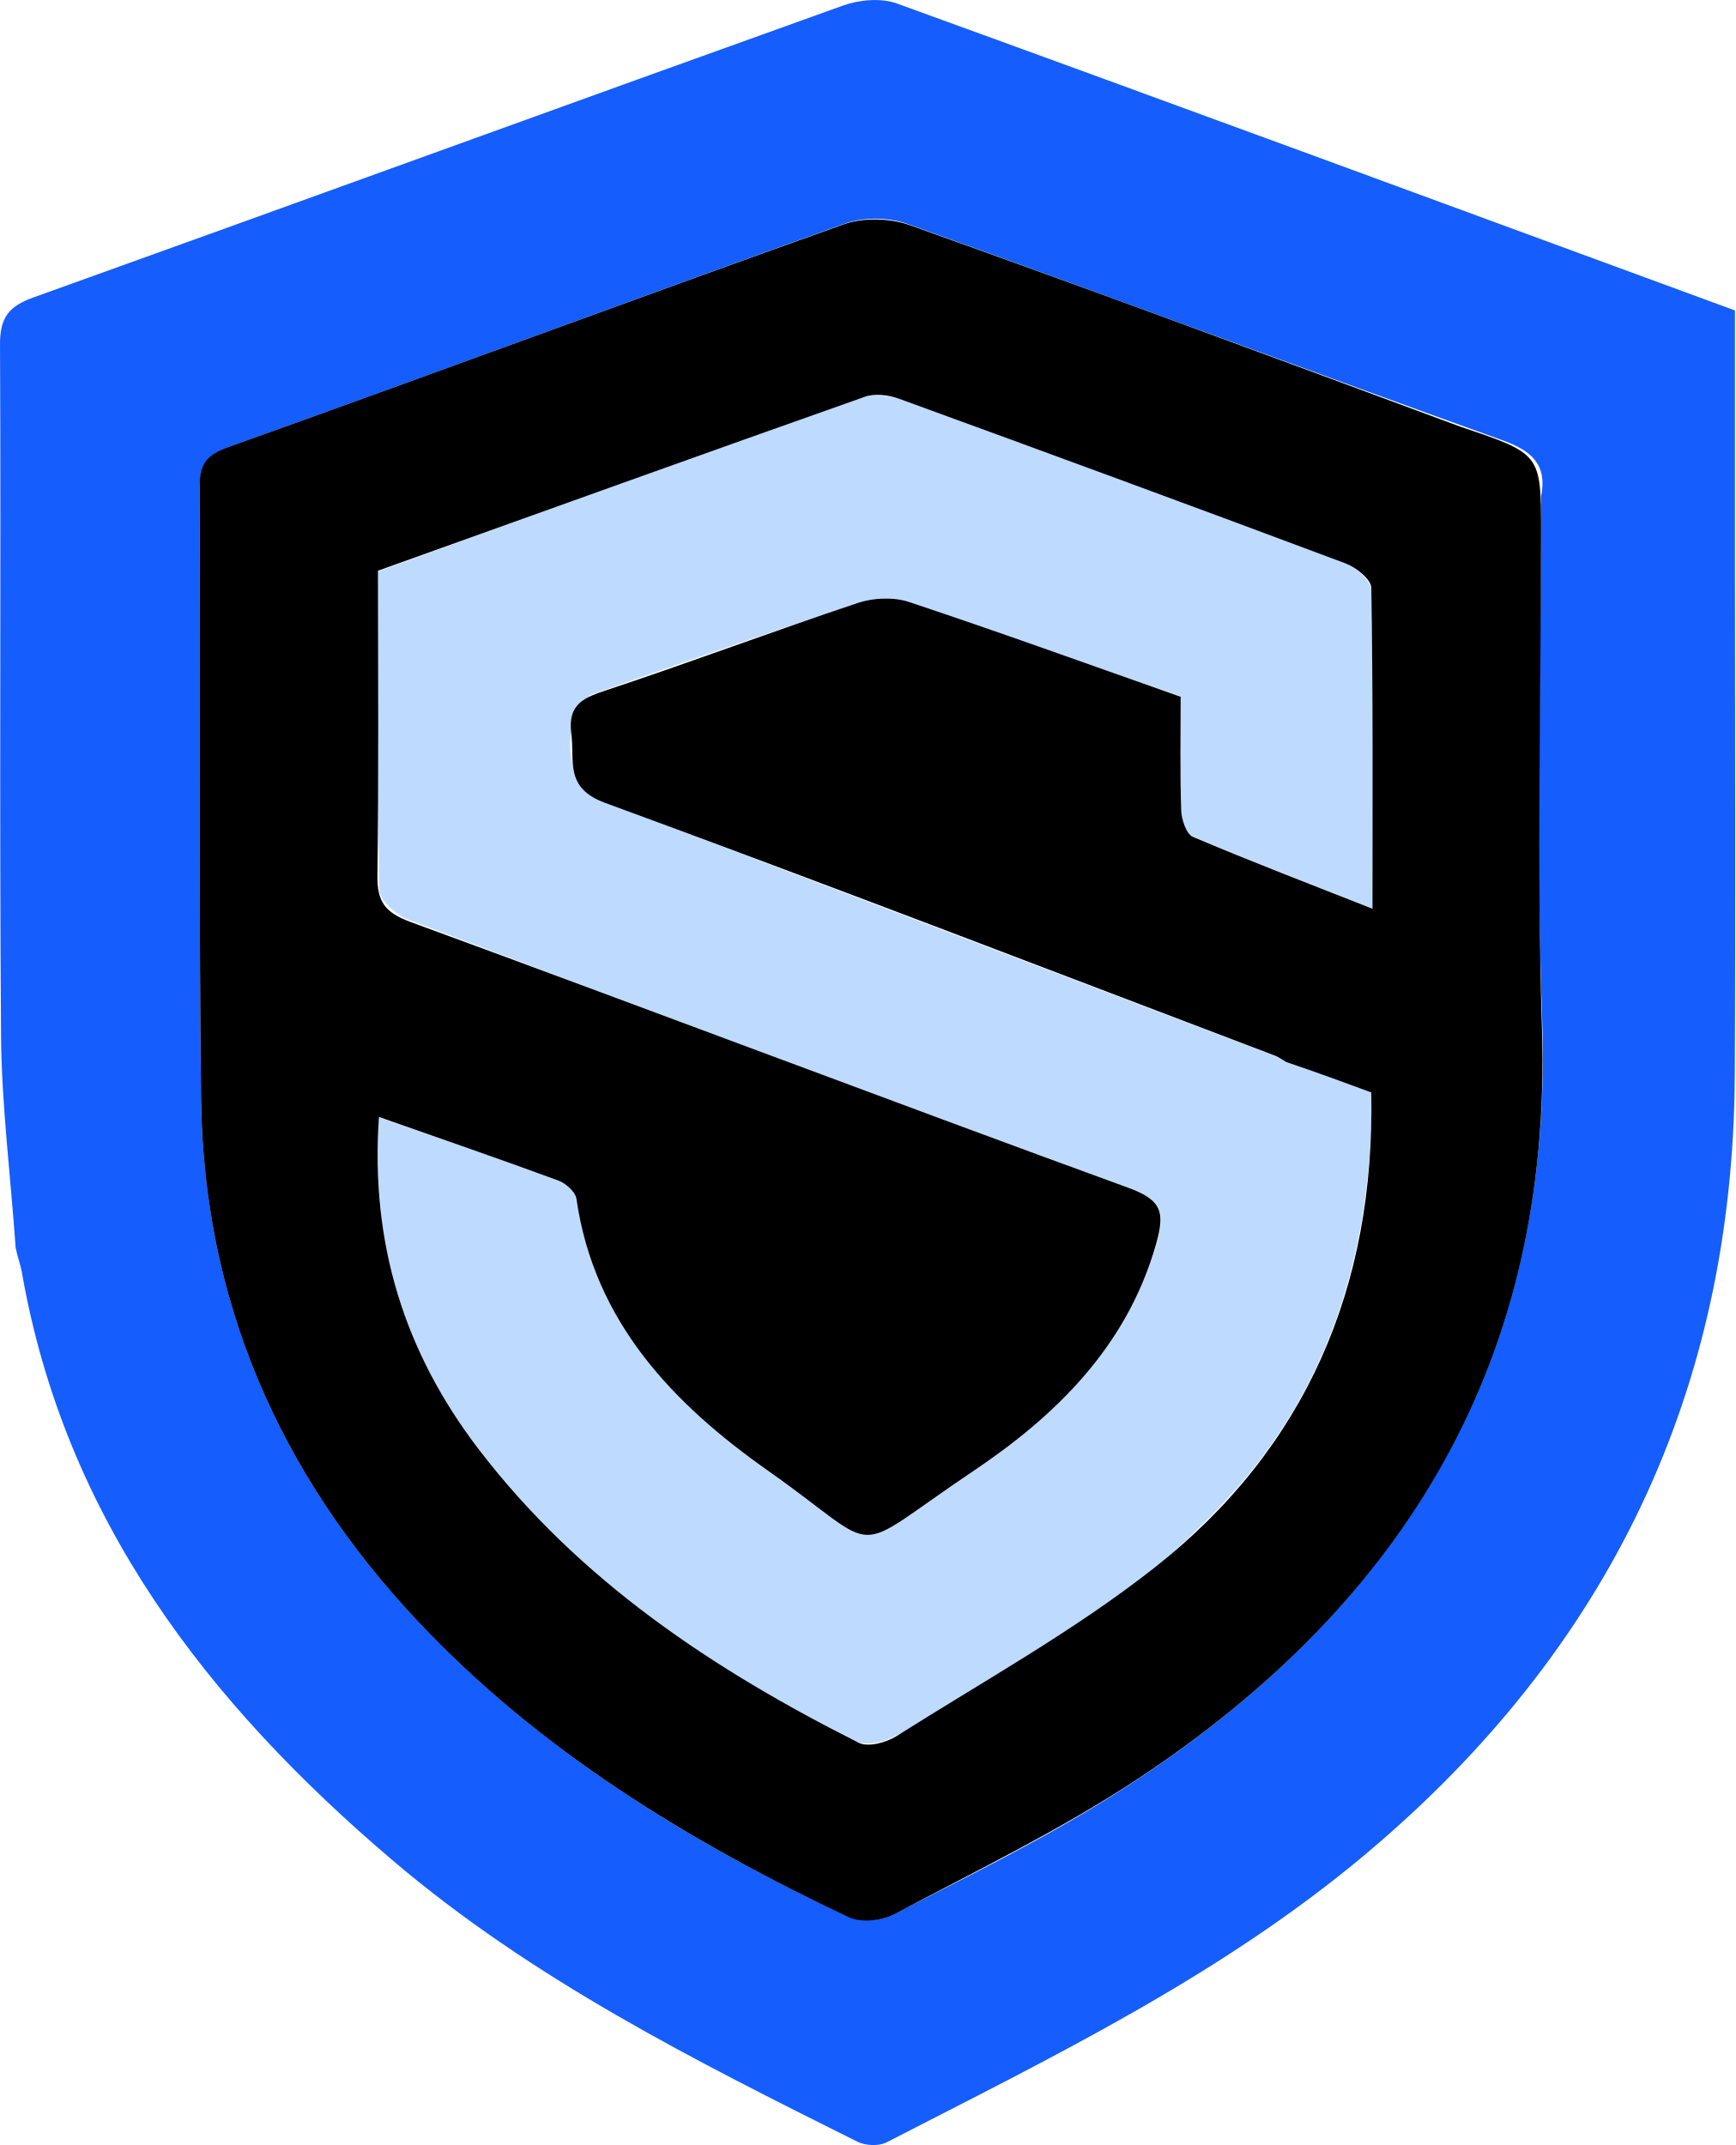
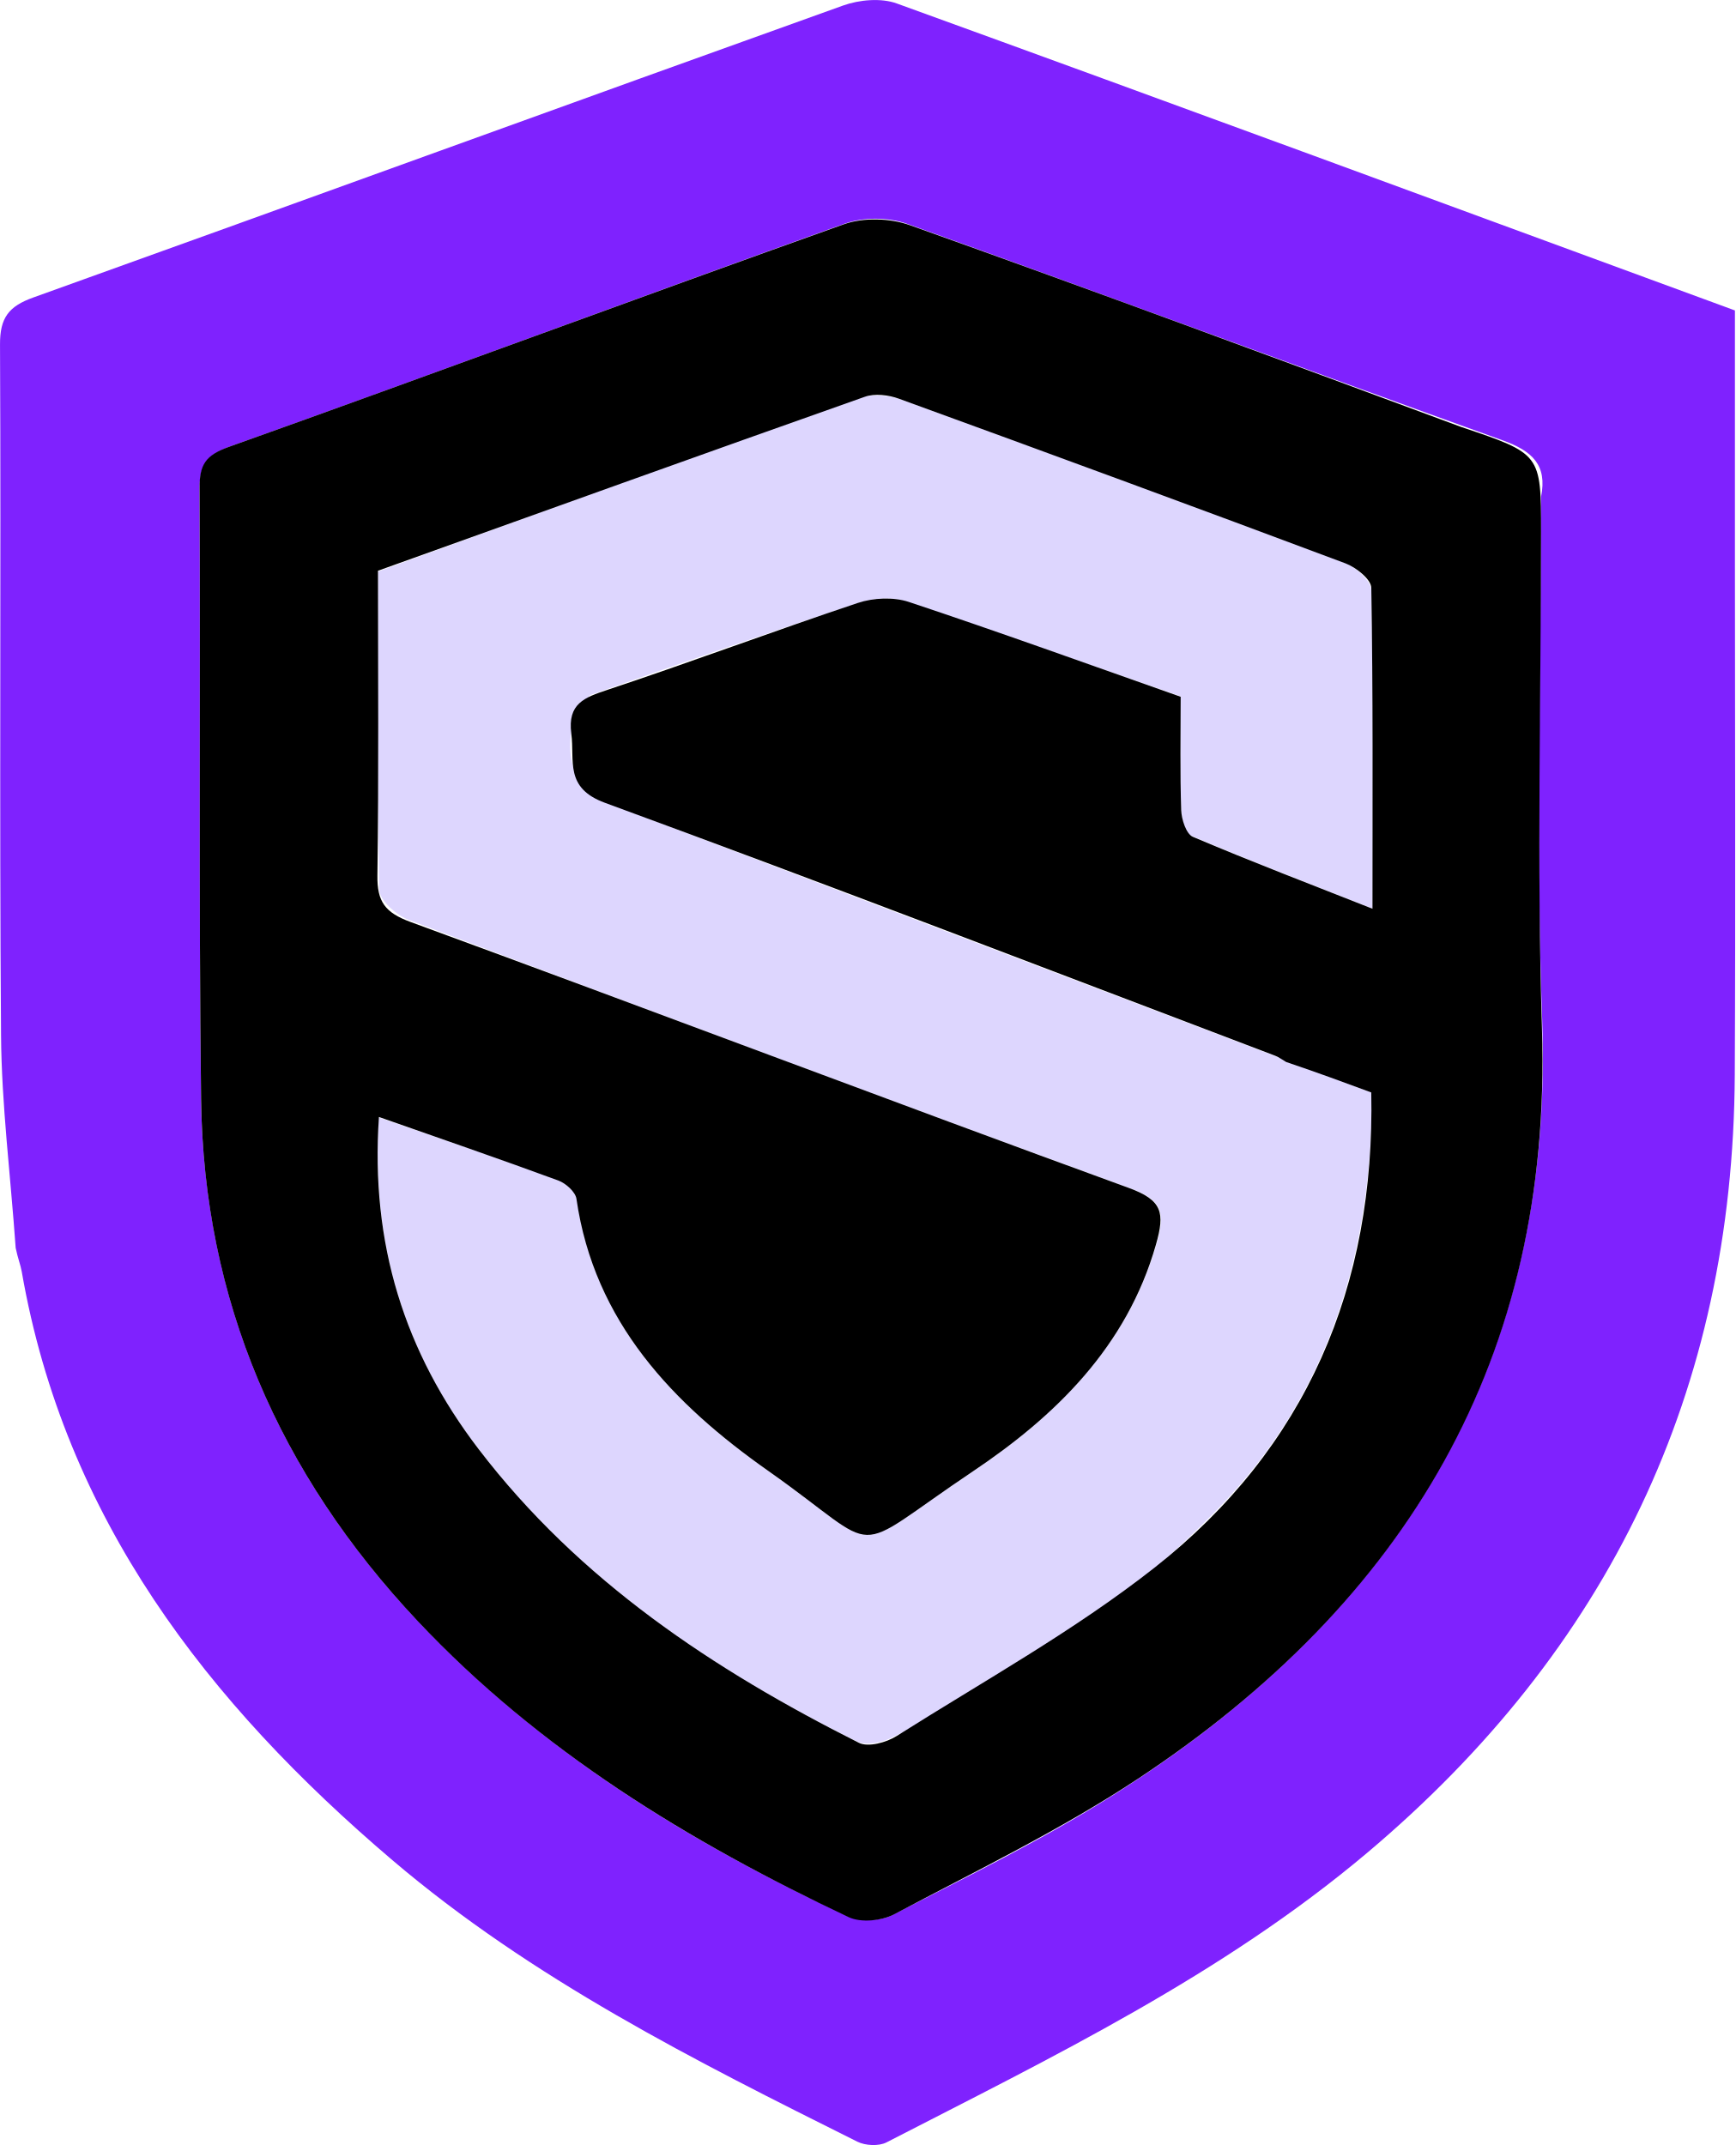
<svg xmlns="http://www.w3.org/2000/svg" version="1.1" id="Layer_1" x="0px" y="0px" enable-background="new 0 0 1024 1024" viewBox="86.15 375.81 205.89 254.55">
  <path fill="none" opacity="1" stroke="none" d=" M545,1025   C363.333,1025 182.167,1025 1,1025   C1,683.667 1,342.333 1,1   C342.333,1 683.667,1 1025,1   C1025,342.333 1025,683.667 1025,1025   C865.167,1025 705.333,1025 545,1025  M88.024,524.339   C88.263,525.131 88.589,525.908 88.73,526.717   C93.826,556.02 110.756,577.874 132.705,596.555   C149.284,610.667 168.575,620.332 187.871,629.964   C188.824,630.44 190.418,630.523 191.334,630.051   C211.101,619.878 231.139,610.198 248.346,595.706   C277.027,571.551 291.795,540.92 291.986,503.384   C292.089,483.228 292.004,463.071 292.004,442.914   C292.004,432.769 292.004,422.624 292.004,412.651   C258.636,400.39 225.624,388.217 192.549,376.219   C190.682,375.542 188.106,375.777 186.175,376.469   C154.127,387.954 122.142,399.615 90.1,411.115   C87.197,412.156 86.137,413.5 86.152,416.692   C86.281,444.011 86.066,471.332 86.273,498.65   C86.336,506.926 87.394,515.195 88.024,524.339  M401.104,537.667   C392.226,544.008 382.489,544.176 372.49,541.36   C363.301,538.773 358.892,531.998 357.787,523.059   C349.552,523.059 341.779,523.059 333.716,523.059   C333.832,536.594 338.492,547.55 349.653,555.288   C367.005,567.321 400.299,566.856 417.517,554.776   C434.97,542.53 438.393,510.296 414.07,498.155   C408.912,495.581 403.324,493.769 397.793,492.062   C388.61,489.229 379.216,487.059 370.103,484.032   C365.073,482.361 361.788,478.551 362.008,472.702   C362.227,466.9 365.393,463.111 370.461,460.805   C378.474,457.157 386.618,457.232 394.638,460.676   C399.646,462.826 402.889,466.708 404.224,472.09   C404.529,473.319 405.007,474.506 405.342,475.518   C413.338,475.518 420.966,475.518 428.571,475.518   C429.24,466.672 425.405,456.826 418.782,450.126   C403.652,434.822 371.241,432.987 351.802,445.58   C332.752,457.921 328.49,490.57 354.811,502.537   C360.959,505.332 367.634,507.001 374.123,509.003   C382.036,511.443 390.33,512.944 397.878,516.2   C407.717,520.445 408.875,529.042 401.104,537.667  M837.896,525.635   C847.665,553.847 873.393,568.344 904.079,562.926   C926.226,559.016 945.463,538.745 945.069,519.604   C936.818,519.604 928.565,519.604 920.353,519.604   C920.08,520.273 919.868,520.723 919.708,521.19   C915.123,534.6 907.604,540.717 893.857,541.396   C880.878,542.036 870.585,536.873 864.971,524.915   C857.329,508.639 857.729,492.045 865.255,475.742   C866.482,473.085 868.47,470.66 870.516,468.519   C884.636,453.74 910.778,457.833 918.244,475.928   C919.047,477.874 919.666,479.897 920.273,481.611   C928.887,481.611 937.139,481.611 946.423,481.611   C944.302,475.576 942.973,469.838 940.373,464.749   C930.755,445.918 914.266,437.844 893.938,437.279   C872.235,436.675 854.355,444.735 843.211,463.999   C832.086,483.228 831.792,503.876 837.896,525.635  M818.186,537.5   C818.186,504.764 818.186,472.027 818.186,439.307   C809.735,439.307 801.833,439.307 793.574,439.307   C793.574,454.809 793.574,470.005 793.574,485.755   C778.083,461.935 744.768,469.224 734.982,492.164   C727.335,510.091 727.407,528.192 736.498,545.601   C743.985,559.938 759.783,566.665 775.42,562.967   C783.557,561.043 789.256,555.783 794.067,547.378   C794.067,553.201 794.067,557.448 794.067,561.779   C802.299,561.779 810.167,561.779 818.186,561.779   C818.186,553.8 818.186,546.15 818.186,537.5  M500.448,496.008   C505.15,500.439 505.564,506.283 505.593,512.161   C505.668,527.158 505.613,542.155 505.629,557.152   C505.631,558.738 505.762,560.324 505.834,561.923   C514.082,561.923 521.859,561.923 529.82,561.923   C529.82,540.96 530.729,520.132 529.546,499.424   C528.51,481.305 515.952,470.935 498.435,471.066   C487.097,471.152 478.483,476.25 471.509,485.558   C471.509,470.091 471.509,454.625 471.509,439.256   C463.043,439.256 455.275,439.256 447.393,439.256   C447.393,480.25 447.393,520.984 447.393,561.899   C455.563,561.899 463.482,561.899 471.871,561.899   C471.871,560.073 471.869,558.454 471.871,556.835   C471.888,541.172 471.841,525.508 471.952,509.846   C472,503.133 474.215,497.263 480.565,494.09   C487.145,490.801 493.734,491.098 500.448,496.008  M661.221,555.761   C667.627,550.912 672.253,544.893 674.067,536.419   C667.139,535.889 660.552,535.299 653.951,534.974   C652.978,534.926 651.532,535.897 651.003,536.804   C647.079,543.536 640.74,545.523 633.616,545.614   C619.058,545.799 611.668,533.003 613.671,523.638   C634.025,523.638 654.453,523.638 675.104,523.638   C675.104,519.345 675.379,515.361 675.061,511.424   C671.971,473.163 636.161,464.351 612.993,475.174   C583.914,488.759 583.527,529.69 598.173,548.22   C612.076,565.81 639.784,569.435 661.221,555.761  M693.699,438.994   C689.635,438.191 690.085,440.923 690.087,443.479   C690.11,481.785 690.101,520.092 690.111,558.399   C690.111,559.517 690.23,560.636 690.302,561.899   C698.52,561.899 706.437,561.899 714.484,561.899   C714.484,520.841 714.484,480 714.484,438.993   C707.644,438.993 701.152,438.993 693.699,438.994  M987.003,461.5   C987.003,454.068 987.003,446.636 987.003,439.235   C978.322,439.235 970.226,439.235 962.016,439.235   C962.016,480.209 962.016,520.948 962.016,561.774   C970.431,561.774 978.631,561.774 987.003,561.774   C987.003,528.463 987.003,495.481 987.003,461.5  M549.07,520.5   C549.07,534.269 549.07,548.039 549.07,561.862   C557.528,561.862 565.444,561.862 573.495,561.862   C573.495,532.074 573.495,502.539 573.495,472.854   C565.261,472.854 557.322,472.854 549.07,472.854   C549.07,488.56 549.07,504.03 549.07,520.5  M549.701,441.356   C546.571,447.498 547.035,452.699 551.09,456.922   C555.213,461.216 562.167,462.429 567.642,459.809   C572.671,457.403 575.595,452.342 574.964,446.857   C574.351,441.531 571.226,437.896 566.306,436.36   C560.18,434.448 554.478,435.465 549.701,441.356  z" />
-   <path fill="#155DFC" opacity="1" stroke="none" d=" M88.01,523.903   C87.394,515.195 86.336,506.926 86.273,498.65   C86.066,471.332 86.281,444.011 86.152,416.692   C86.137,413.5 87.197,412.156 90.1,411.115   C122.142,399.615 154.127,387.954 186.175,376.469   C188.106,375.777 190.682,375.542 192.549,376.219   C225.624,388.217 258.636,400.39 292.004,412.651   C292.004,422.624 292.004,432.769 292.004,442.914   C292.004,463.071 292.089,483.228 291.986,503.384   C291.795,540.92 277.027,571.551 248.346,595.706   C231.139,610.198 211.101,619.878 191.334,630.051   C190.418,630.523 188.824,630.44 187.871,629.964   C168.575,620.332 149.284,610.667 132.705,596.555   C110.756,577.874 93.826,556.02 88.73,526.717   C88.589,525.908 88.263,525.131 88.01,523.903  M269,434.771   C269.762,430.97 267.948,429.325 264.431,428.061   C240.85,419.59 217.374,410.83 193.788,402.373   C191.579,401.581 188.599,401.558 186.396,402.347   C162.047,411.064 137.812,420.096 113.455,428.789   C110.475,429.852 109.809,431.163 109.824,434.038   C109.948,458.02 109.728,482.005 110.001,505.985   C110.279,530.372 119.486,551.206 136.274,568.762   C150.641,583.785 167.997,594.485 186.676,603.181   C188.161,603.873 190.596,603.81 192.056,603.059   C200.833,598.546 209.743,594.186 218.077,588.934   C251.94,567.592 270.652,537.884 269.129,496.667   C268.38,476.376 268.999,456.035 269,434.771  z" />
-   <path fill="#BEDBFF" opacity="1" stroke="none" d=" M156.186,458.293   C152.368,462.123 153.345,469.25 157.613,470.871   C187.934,482.39 218.272,493.867 248.957,505.491   C248.897,524.142 244.057,541.119 230.552,554.97   C219.339,566.47 206.238,575.266 191.778,582.1   C190.624,582.646 188.823,582.974 187.792,582.46   C170.313,573.747 154.387,563.001 142.461,547.134   C133.985,535.858 130.171,523.201 131.091,508.419   C138.579,510.993 145.901,513.46 153.166,516.087   C153.858,516.338 154.516,517.54 154.64,518.381   C156.804,533.029 166.317,542.666 177.579,550.571   C191.399,560.272 186.352,560.605 201.415,550.555   C211.36,543.92 219.942,535.53 223.43,523.232   C224.454,519.621 223.978,518.188 220.256,516.829   C191.649,506.386 163.128,495.707 134.632,484.966   C133.18,484.419 131.18,482.646 131.155,481.409   C130.899,468.763 130.998,456.109 130.998,443.637   C150.06,436.702 168.791,429.835 187.585,423.141   C189.216,422.559 191.429,422.624 193.074,423.216   C210.634,429.54 228.15,435.99 245.621,442.558   C246.969,443.065 248.831,444.711 248.853,445.858   C249.088,458.159 248.999,470.466 248.999,483.641   C241.518,480.679 234.422,477.956 227.437,474.974   C226.703,474.66 226.328,472.823 226.294,471.678   C226.163,467.359 226.241,463.035 226.241,458.45   C215.14,454.599 204.223,450.715 193.218,447.098   C191.578,446.56 189.403,446.904 187.684,447.471   C177.272,450.904 166.92,454.521 156.186,458.293  z" />
+   <path fill="#7F22FE" opacity="1" stroke="none" d=" M88.01,523.903   C87.394,515.195 86.336,506.926 86.273,498.65   C86.066,471.332 86.281,444.011 86.152,416.692   C86.137,413.5 87.197,412.156 90.1,411.115   C122.142,399.615 154.127,387.954 186.175,376.469   C188.106,375.777 190.682,375.542 192.549,376.219   C225.624,388.217 258.636,400.39 292.004,412.651   C292.004,422.624 292.004,432.769 292.004,442.914   C292.004,463.071 292.089,483.228 291.986,503.384   C291.795,540.92 277.027,571.551 248.346,595.706   C231.139,610.198 211.101,619.878 191.334,630.051   C190.418,630.523 188.824,630.44 187.871,629.964   C168.575,620.332 149.284,610.667 132.705,596.555   C110.756,577.874 93.826,556.02 88.73,526.717   C88.589,525.908 88.263,525.131 88.01,523.903  M269,434.771   C269.762,430.97 267.948,429.325 264.431,428.061   C240.85,419.59 217.374,410.83 193.788,402.373   C191.579,401.581 188.599,401.558 186.396,402.347   C162.047,411.064 137.812,420.096 113.455,428.789   C110.475,429.852 109.809,431.163 109.824,434.038   C109.948,458.02 109.728,482.005 110.001,505.985   C110.279,530.372 119.486,551.206 136.274,568.762   C150.641,583.785 167.997,594.485 186.676,603.181   C188.161,603.873 190.596,603.81 192.056,603.059   C200.833,598.546 209.743,594.186 218.077,588.934   C251.94,567.592 270.652,537.884 269.129,496.667   C268.38,476.376 268.999,456.035 269,434.771  z" />
+   <path fill="#DDD6FE" opacity="1" stroke="none" d=" M156.186,458.293   C152.368,462.123 153.345,469.25 157.613,470.871   C187.934,482.39 218.272,493.867 248.957,505.491   C248.897,524.142 244.057,541.119 230.552,554.97   C219.339,566.47 206.238,575.266 191.778,582.1   C190.624,582.646 188.823,582.974 187.792,582.46   C170.313,573.747 154.387,563.001 142.461,547.134   C133.985,535.858 130.171,523.201 131.091,508.419   C138.579,510.993 145.901,513.46 153.166,516.087   C153.858,516.338 154.516,517.54 154.64,518.381   C156.804,533.029 166.317,542.666 177.579,550.571   C191.399,560.272 186.352,560.605 201.415,550.555   C211.36,543.92 219.942,535.53 223.43,523.232   C224.454,519.621 223.978,518.188 220.256,516.829   C191.649,506.386 163.128,495.707 134.632,484.966   C133.18,484.419 131.18,482.646 131.155,481.409   C130.899,468.763 130.998,456.109 130.998,443.637   C150.06,436.702 168.791,429.835 187.585,423.141   C189.216,422.559 191.429,422.624 193.074,423.216   C210.634,429.54 228.15,435.99 245.621,442.558   C246.969,443.065 248.831,444.711 248.853,445.858   C249.088,458.159 248.999,470.466 248.999,483.641   C241.518,480.679 234.422,477.956 227.437,474.974   C226.703,474.66 226.328,472.823 226.294,471.678   C226.163,467.359 226.241,463.035 226.241,458.45   C215.14,454.599 204.223,450.715 193.218,447.098   C191.578,446.56 189.403,446.904 187.684,447.471   C177.272,450.904 166.92,454.521 156.186,458.293  z" />
  <path fill="#000000" opacity="1" stroke="none" d=" M259.522,426.478   C268.999,429.67 268.999,429.67 268.999,438.937   C268.999,458.594 268.487,478.268 269.108,497.906   C270.344,537.011 252.945,565.887 221.166,586.904   C211.996,592.969 202.001,597.803 192.264,602.974   C190.78,603.762 188.304,604.01 186.847,603.322   C167.916,594.391 150.214,583.59 135.72,568.198   C119.324,550.788 110.294,530.192 110.008,506.175   C109.721,482.023 109.944,457.865 109.828,433.71   C109.815,430.989 110.514,429.835 113.294,428.843   C137.658,420.15 161.902,411.121 186.267,402.43   C188.597,401.599 191.751,401.69 194.102,402.53   C215.851,410.293 237.507,418.314 259.522,426.478  M238.753,501.836   C238.321,501.586 237.914,501.27 237.453,501.095   C210.965,491.037 184.527,480.841 157.93,471.08   C153.115,469.313 154.353,466.121 153.937,462.866   C153.482,459.309 155.476,458.587 158.257,457.664   C168.196,454.366 178.005,450.675 187.939,447.361   C189.782,446.747 192.164,446.638 193.982,447.242   C204.681,450.801 215.288,454.64 226.241,458.496   C226.241,462.999 226.152,467.484 226.305,471.961   C226.343,473.061 226.898,474.783 227.684,475.116   C234.583,478.046 241.588,480.726 248.997,483.651   C248.997,470.501 249.07,458.033 248.859,445.569   C248.842,444.563 247.05,443.138 245.798,442.668   C228.167,436.06 210.494,429.561 192.8,423.122   C191.572,422.675 189.941,422.48 188.756,422.898   C169.512,429.697 150.31,436.615 130.998,443.541   C130.998,455.727 131.097,467.72 130.931,479.709   C130.888,482.805 131.828,484.11 134.853,485.219   C163.294,495.641 191.61,506.404 220.068,516.776   C224.086,518.24 224.387,519.718 223.307,523.506   C219.846,535.648 211.344,543.882 201.566,550.434   C186.327,560.645 191.437,560.307 177.335,550.384   C166.067,542.456 156.662,532.74 154.548,518.081   C154.428,517.25 153.282,516.228 152.391,515.901   C145.389,513.326 138.333,510.899 131.112,508.363   C130.084,523.405 134.153,536.291 142.942,547.783   C154.894,563.408 170.78,573.941 188.056,582.629   C189.16,583.185 191.318,582.598 192.534,581.829   C202.824,575.323 213.572,569.367 223.104,561.874   C241.171,547.673 249.329,528.421 248.855,505.453   C245.654,504.268 242.591,503.134 238.753,501.836  z" />
</svg>
